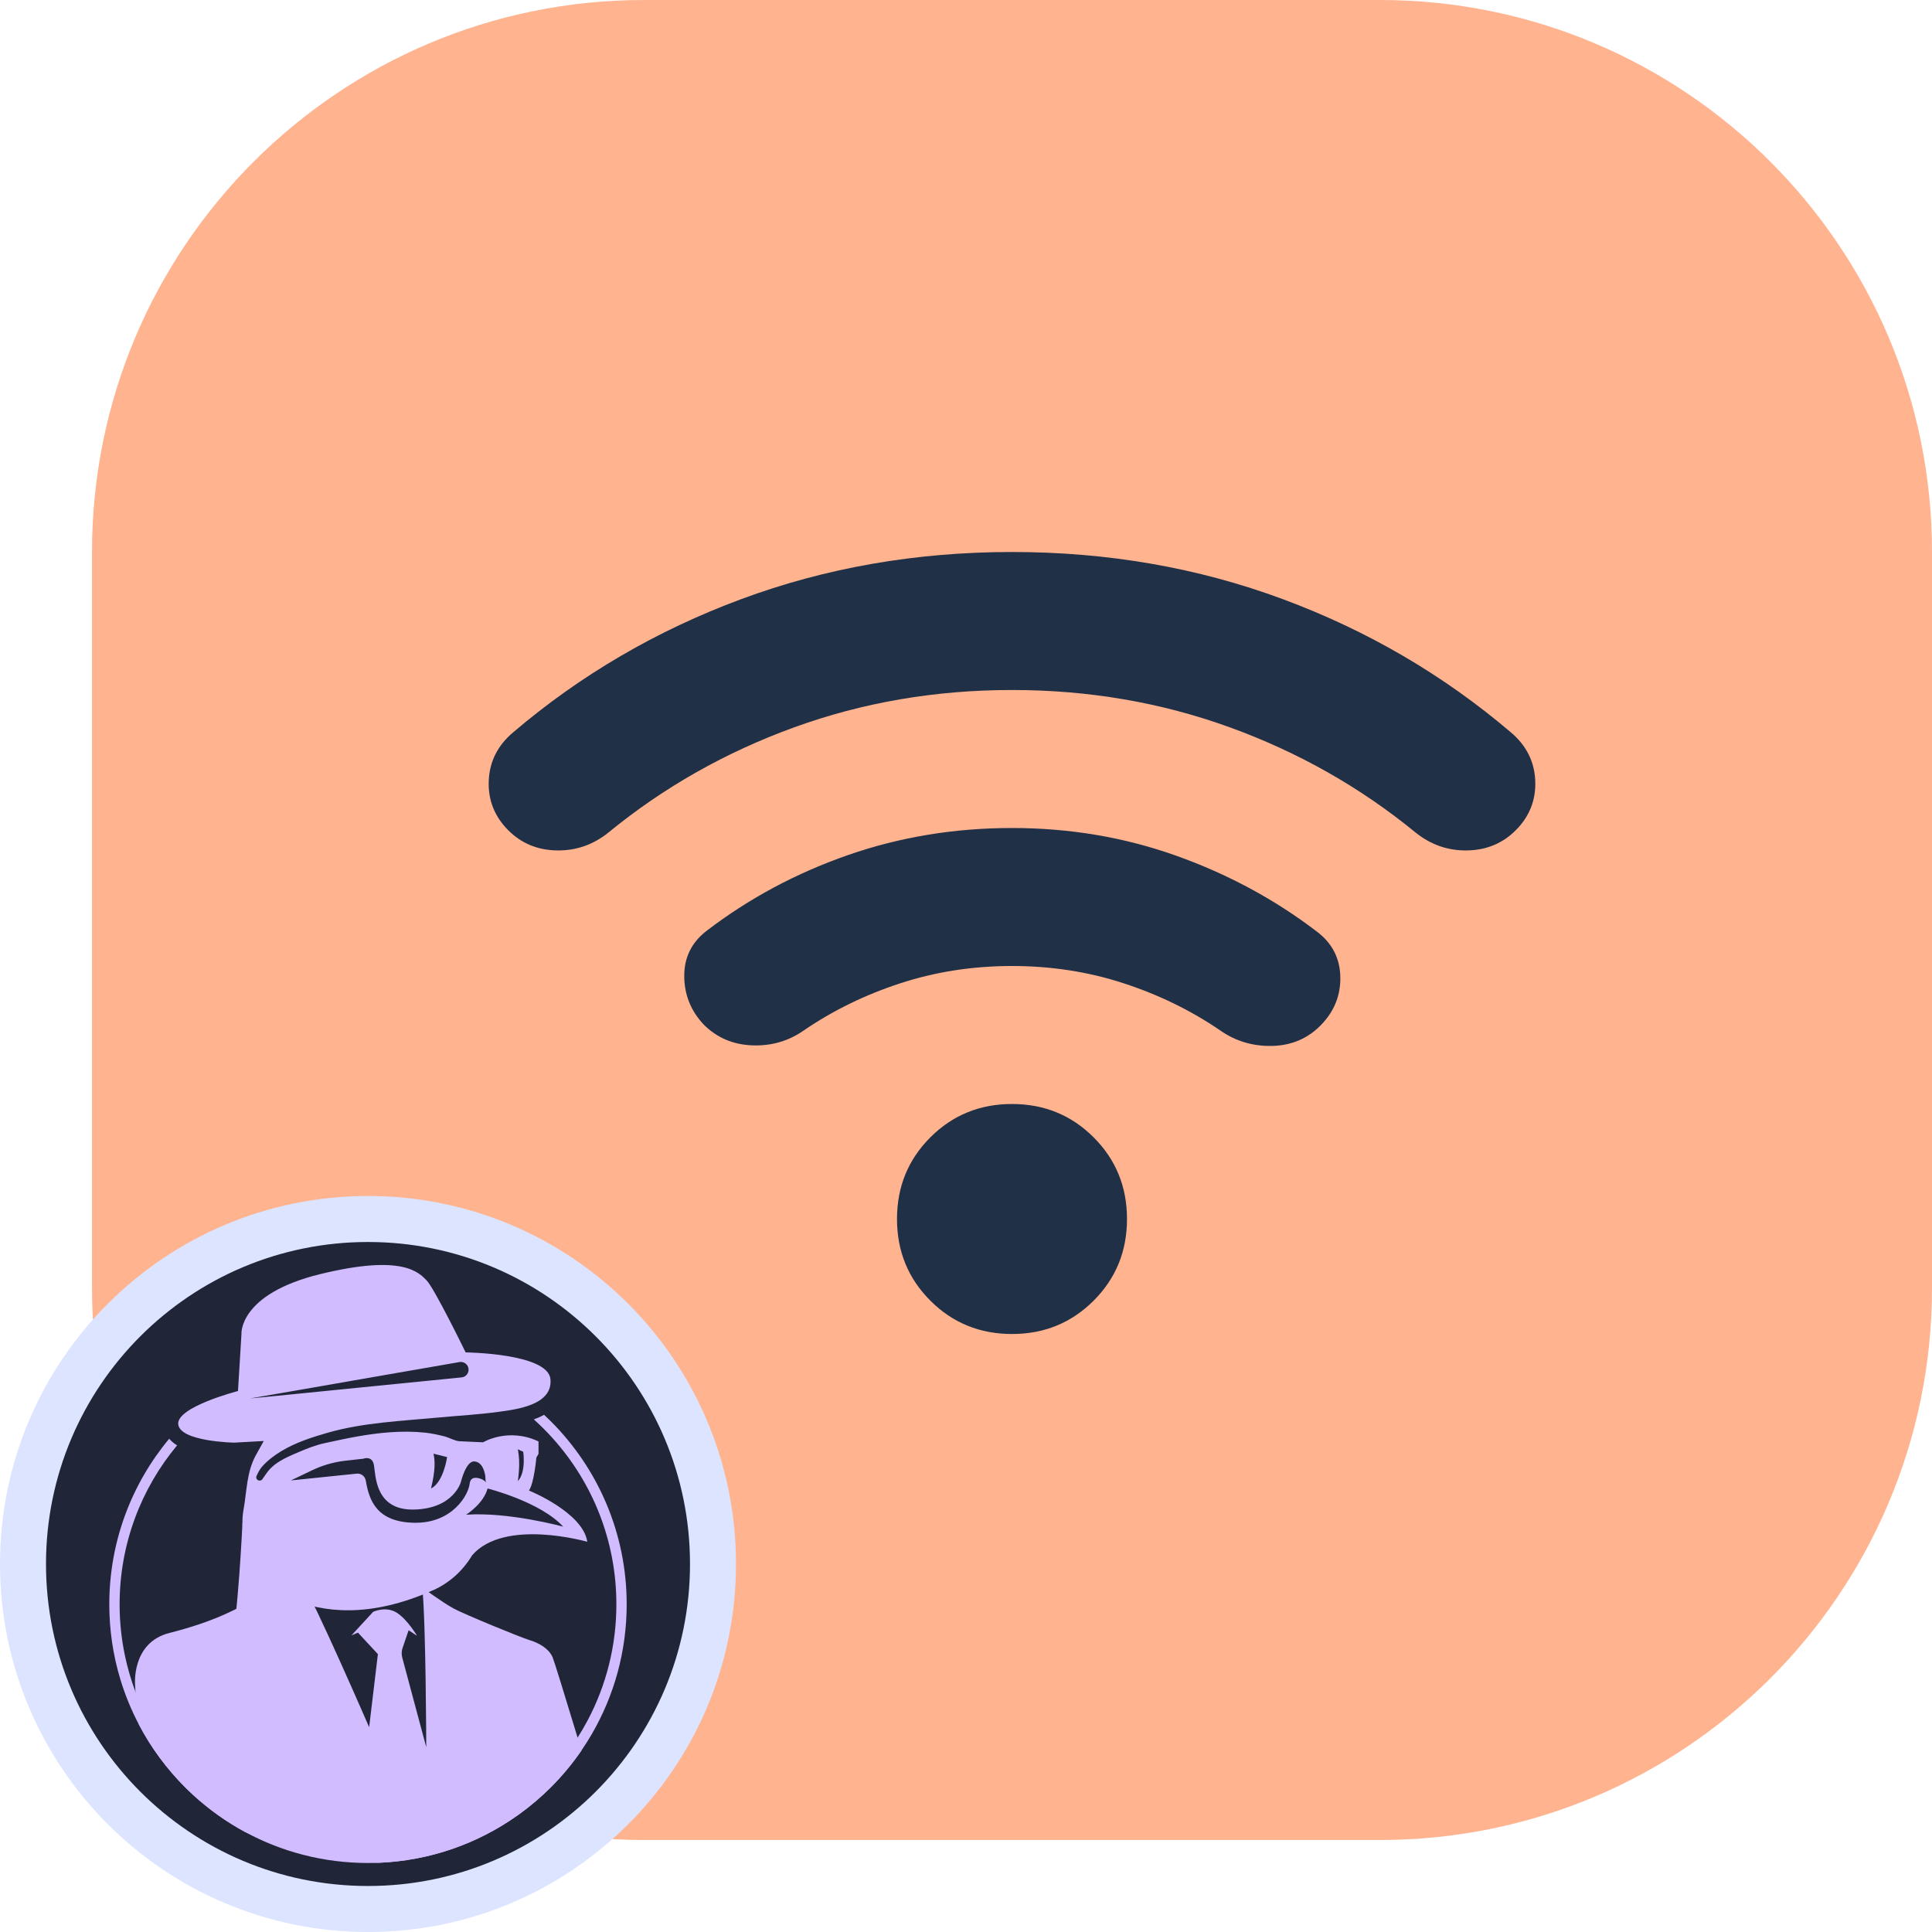
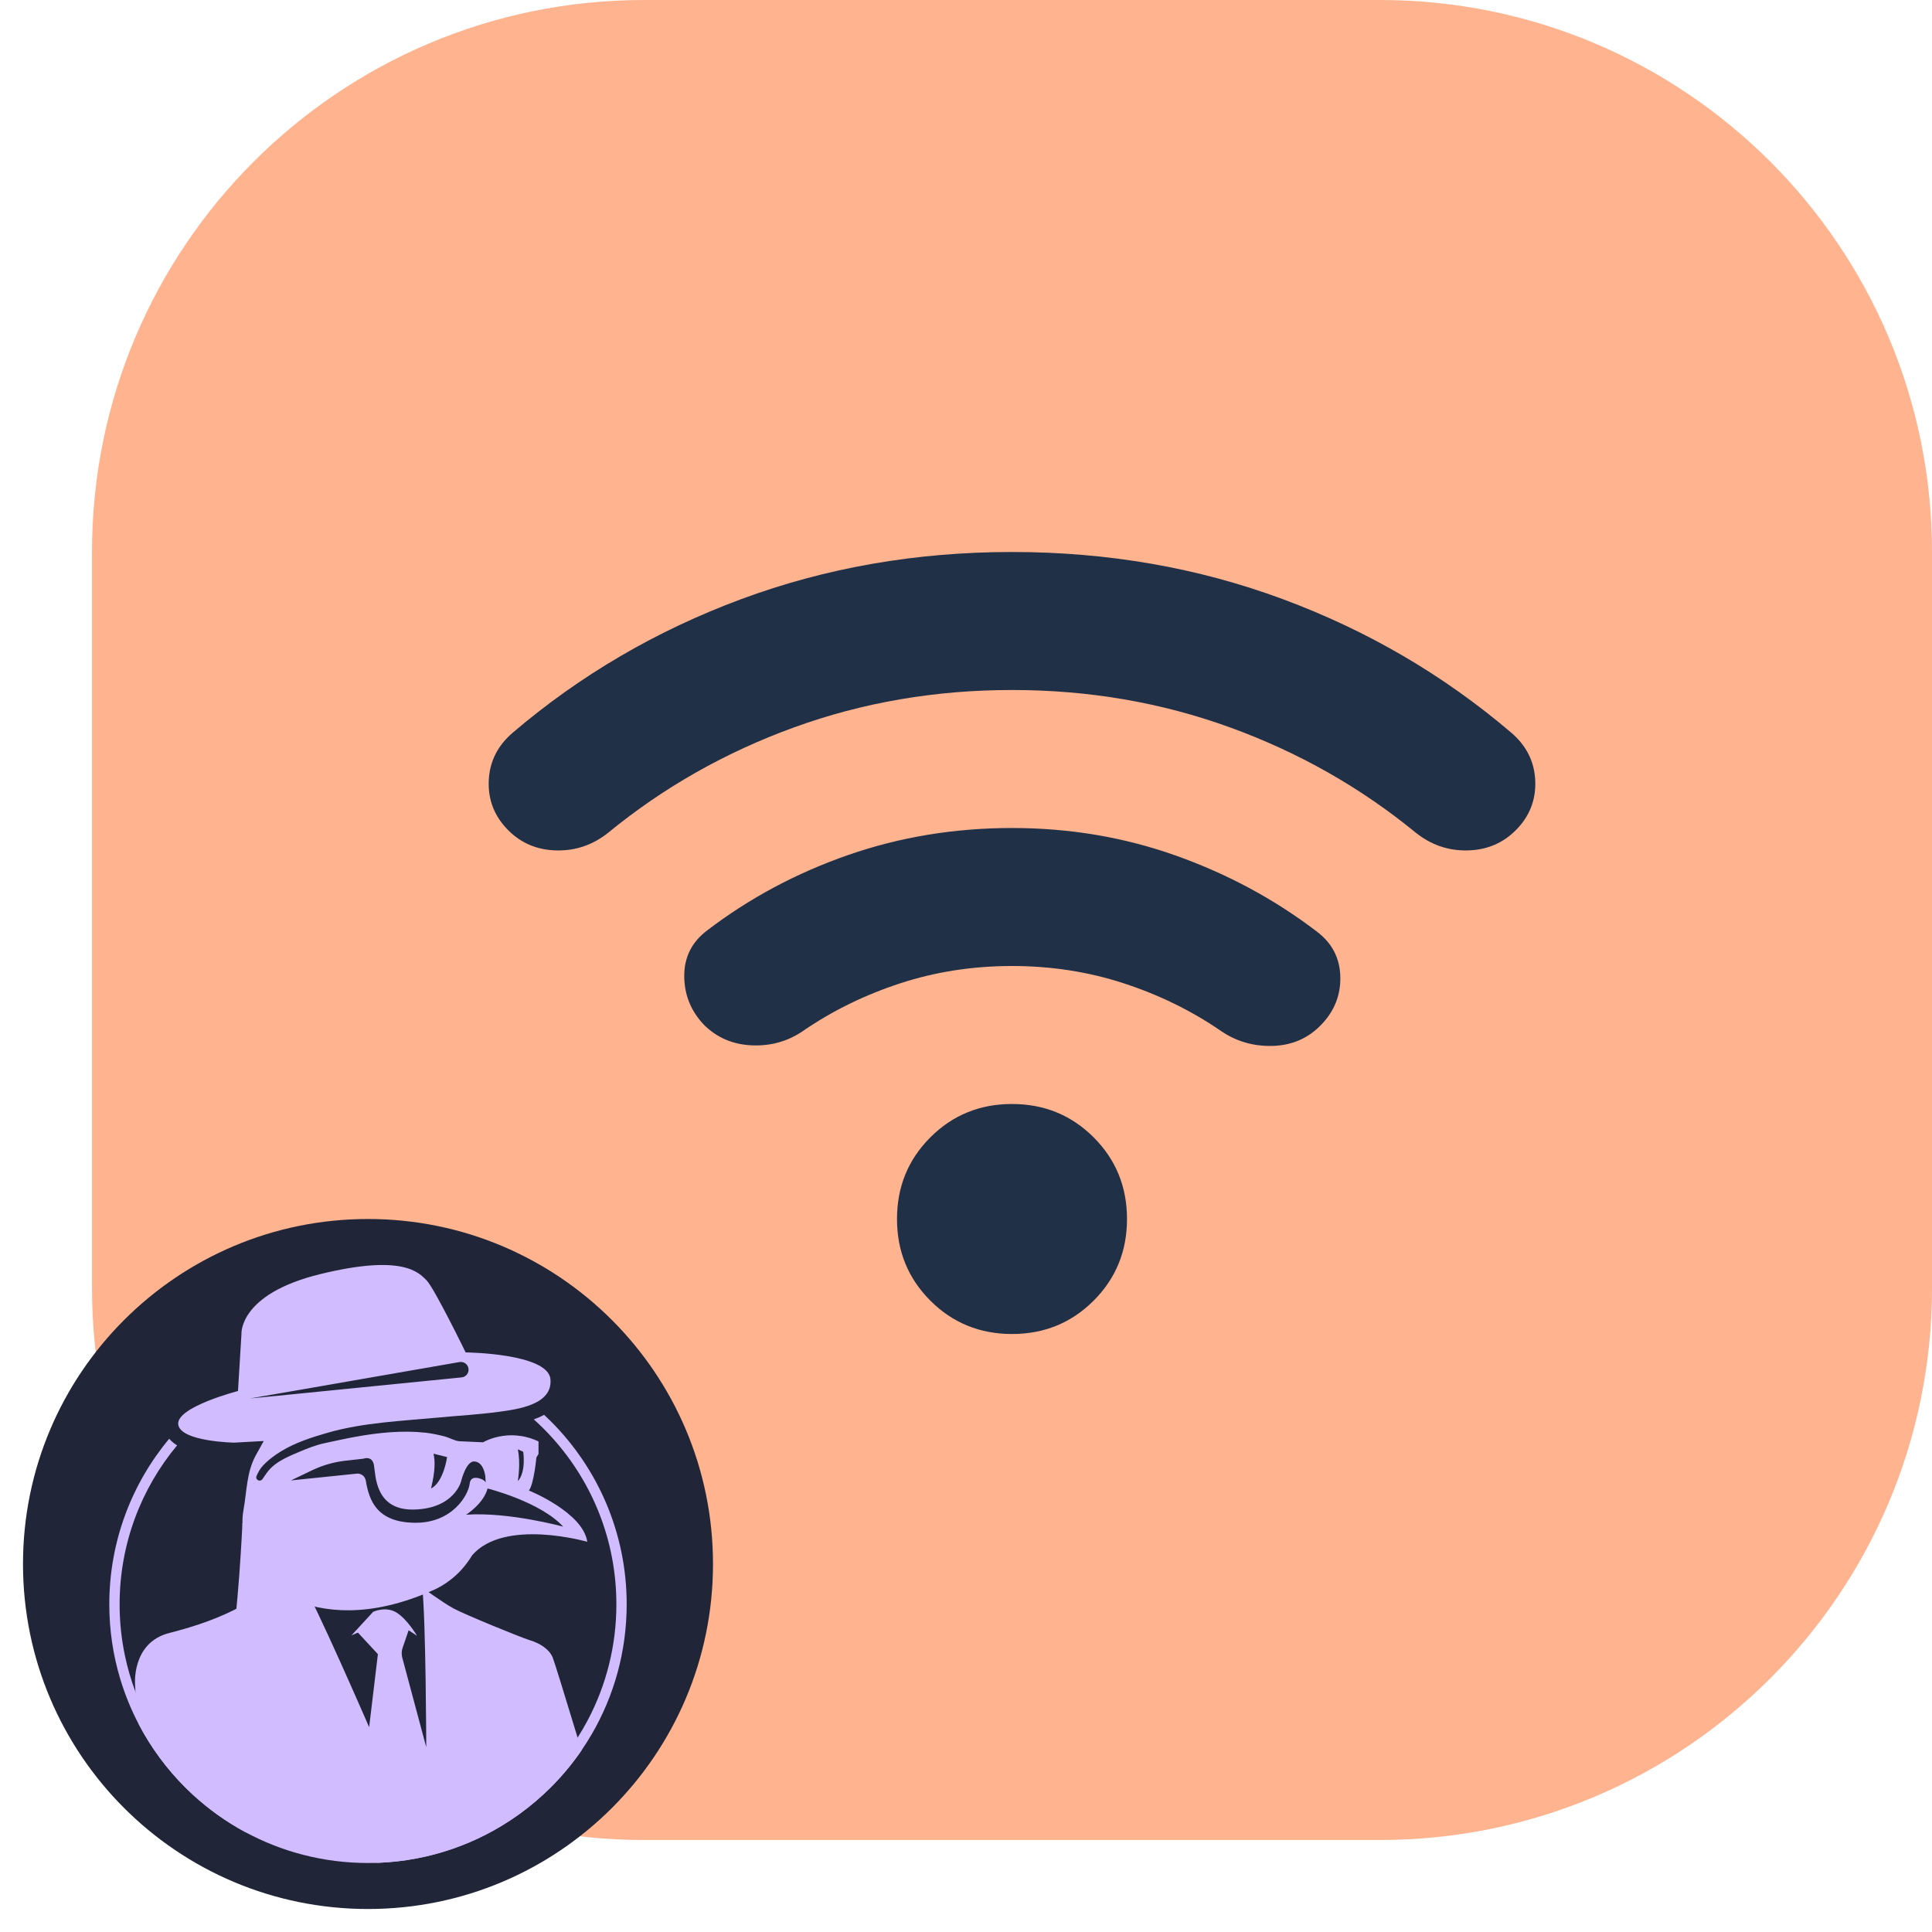
<svg xmlns="http://www.w3.org/2000/svg" width="40" height="40" viewBox="-2 0 42 42">
  <rect width="40" height="40" rx="12" fill="#ffb38f" />
  <g transform="translate(8 32) scale(0.025 -0.025)">
    <path fill="#203047" d="M480.0 120.0Q438 120 409.0 149.0Q380 178 380.0 220.0Q380 262 409.0 291.0Q438 320 480.0 320.0Q522 320 551.0 291.0Q580 262 580.0 220.0Q580 178 551.0 149.0Q522 120 480.0 120.0ZM745 470Q765 455 765.5 430.5Q766 406 748 388Q731 371 706.0 370.5Q681 370 661 384Q623 410 577.0 425.0Q531 440 480 440Q429 440 383.0 425.0Q337 410 299 384Q279 370 254.0 371.0Q229 372 212 389Q195 407 195.0 431.5Q195 456 215 471Q270 513 337.5 536.5Q405 560 480.0 560.0Q555 560 622.5 536.0Q690 512 745 470ZM914 643Q934 626 935.0 601.0Q936 576 918 558Q901 541 876.0 540.5Q851 540 831 556Q759 615 669.5 647.5Q580 680 480.0 680.0Q380 680 290.5 647.5Q201 615 129 556Q109 540 84.0 540.5Q59 541 42 558Q24 576 25.0 601.0Q26 626 46 643Q134 718 244.5 759.0Q355 800 480.0 800.0Q605 800 715.5 759.0Q826 718 914 643Z" />
  </g>
  <g id="dux-badge" transform="translate(-26 2)">
-     <circle cx="32" cy="32" r="7.5" fill="#202538" stroke="#dce4ff" stroke-width="1" />
+     <circle cx="32" cy="32" r="7.5" fill="#202538" />
    <g transform="translate(26.376 25.5) scale(0.02329119)">
      <defs id="defs1">
        <clipPath clipPathUnits="userSpaceOnUse" id="clipPath21">
          <path d="M 0,1200 H 2000 V 0 H 0 Z" transform="translate(-673.8743,-704.2584)" id="path21" />
        </clipPath>
        <clipPath clipPathUnits="userSpaceOnUse" id="clipPath25">
          <path d="M 0,1200 H 2000 V 0 H 0 Z" transform="translate(-466.3045,-703.5978)" id="path25" />
        </clipPath>
        <clipPath clipPathUnits="userSpaceOnUse" id="clipPath27">
          <path d="M 0,1200 H 2000 V 0 H 0 Z" transform="translate(-695.28,-473.9274)" id="path27" />
        </clipPath>
        <clipPath clipPathUnits="userSpaceOnUse" id="clipPath29">
          <path d="M 0,1200 H 2000 V 0 H 0 Z" transform="translate(-457.9388,-632.9906)" id="path29" />
        </clipPath>
        <clipPath clipPathUnits="userSpaceOnUse" id="clipPath31">
          <path d="M 0,1200 H 2000 V 0 H 0 Z" transform="translate(-466.3045,-703.5978)" id="path31" />
        </clipPath>
        <clipPath clipPathUnits="userSpaceOnUse" id="clipPath33">
          <path d="M 0,1200 H 2000 V 0 H 0 Z" transform="translate(-614.5172,-638.933)" id="path33" />
        </clipPath>
      </defs>
      <g id="layer-MC0" transform="translate(-486.3102,-515.0272)">
        <path id="path20" d="M 0,0 C -1.568,1.568 -3.163,3.098 -4.787,4.61 -5.944,3.966 -7.185,3.35 -8.529,2.762 -9.658,2.277 -10.815,1.82 -11.981,1.4 c 1.885,-1.689 3.742,-3.425 5.552,-5.207 0.448,-0.429 0.886,-0.868 1.325,-1.306 2.221,-2.221 4.386,-4.498 6.476,-6.84 27.639,-30.784 44.453,-71.459 44.453,-116.089 0,-29.347 -7.259,-56.977 -20.09,-81.21 -2.192,-4.134 -4.544,-8.174 -7.054,-12.102 -6.83,-10.74 -14.827,-20.669 -23.785,-29.636 -5.944,-5.944 -12.317,-11.459 -19.073,-16.498 -0.56,-0.42 -1.12,-0.83 -1.689,-1.231 -28.675,-20.893 -63.975,-33.201 -102.186,-33.201 -48.018,0 -91.464,19.456 -122.948,50.93 -0.737,0.737 -1.465,1.474 -2.174,2.221 -0.55,0.569 -1.101,1.147 -1.633,1.726 -15.545,16.553 -27.881,36.14 -36.018,57.779 -3.098,8.211 -5.58,16.712 -7.409,25.464 -2.417,11.534 -3.686,23.496 -3.686,35.758 0.01,42.326 15.117,81.097 40.246,111.246 -2.072,1.278 -3.975,2.809 -5.534,4.637 -26.174,-31.399 -41.934,-71.822 -41.934,-115.883 0,-18.187 2.678,-35.748 7.67,-52.311 3.359,-11.142 7.754,-21.835 13.092,-31.95 8.528,-16.208 19.446,-30.961 32.276,-43.801 1.251,-1.25 2.529,-2.491 3.817,-3.685 0.662,-0.644 1.334,-1.26 2.006,-1.876 10.862,-9.938 22.945,-18.578 36,-25.661 25.632,-13.913 55.016,-21.816 86.229,-21.816 2.454,0 4.908,0.047 7.334,0.14 36.056,1.446 69.424,13.427 97.054,32.976 0.569,0.392 1.148,0.793 1.698,1.204 7.82,5.655 15.164,11.925 21.966,18.718 7.904,7.904 15.07,16.526 21.406,25.773 2.556,3.723 4.973,7.558 7.25,11.477 15.499,26.697 24.382,57.723 24.382,90.812 C 53.038,-78.055 32.762,-32.762 0,0" style="fill:#D0BCFF;fill-opacity:1;fill-rule:nonzero;stroke:none" transform="matrix(1.333333,0,0,-1.333333,898.4991,660.9888)" clip-path="url(#clipPath21)" />
        <path id="path24" d="M 0,0 -0.169,-0.292 C 1.43,-0.2 3.091,-0.108 4.798,0 Z" style="fill:#D0BCFF;fill-opacity:1;fill-rule:nonzero;stroke:none" transform="matrix(1.333333,0,0,-1.333333,621.7393,661.8696)" clip-path="url(#clipPath25)" />
        <path id="path26" d="m 0,0 c -6.336,-9.247 -13.502,-17.869 -21.406,-25.773 -6.802,-6.793 -14.146,-13.063 -21.965,-18.718 -0.551,-0.411 -1.129,-0.812 -1.699,-1.204 -27.629,-19.549 -60.998,-31.53 -97.053,-32.976 -33.247,1.129 -64.852,8.762 -93.564,21.676 -13.054,7.082 -25.138,15.723 -36,25.661 -0.672,0.616 -1.343,1.232 -2.006,1.876 -1.288,1.194 -2.566,2.435 -3.816,3.685 -12.831,12.84 -23.748,27.593 -32.277,43.801 -1.092,7.651 -1.941,15.378 -2.445,23.039 -0.102,1.502 -0.186,3.004 -0.261,4.497 0,0 -2.865,29.795 23.944,36.634 26.827,6.84 65.654,19.745 87.722,50.305 0,0 0.327,-8.38 5.506,-15.779 8.034,-11.422 46.674,-100.46 46.674,-100.46 l 6.121,51.135 -13.978,15.079 -4.553,-1.987 15.228,16.544 c 0,0 8.94,4.218 16.554,-0.653 7.605,-4.899 14.146,-16.153 14.146,-16.153 l -5.879,3.892 -4.227,-12.364 c -0.756,-2.184 -0.83,-4.535 -0.233,-6.784 l 16.796,-62.687 c 0,0 -0.243,87.415 -2.781,111.685 0,0 14.221,-10.367 21.621,-14.454 7.381,-4.078 47.215,-20.407 53.738,-22.395 6.504,-1.987 13.222,-5.841 15.882,-11.916 1.026,-2.351 8.594,-26.939 17.486,-56.229 C -1.829,6.028 -0.914,3.023 0,0" style="fill:#D0BCFF;fill-opacity:1;fill-rule:nonzero;stroke:none" transform="matrix(1.333333,0,0,-1.333333,927.04,968.0968)" clip-path="url(#clipPath27)" />
        <path id="path28" d="m 0,0 c 0,0 -3.081,-67.22 -8.64,-90.616 -5.559,-23.397 30.316,0 30.316,0 l 20.9,68.629 z" style="fill:#D0BCFF;fill-opacity:1;fill-rule:nonzero;stroke:none" transform="matrix(1.333333,0,0,-1.333333,610.5851,756.0125)" clip-path="url(#clipPath29)" />
        <path id="path30" d="M 0,0 -0.169,-0.292 C 1.43,-0.2 3.091,-0.108 4.798,0 Z" style="fill:#D0BCFF;fill-opacity:1;fill-rule:nonzero;stroke:none" transform="matrix(1.333333,0,0,-1.333333,621.7393,661.8696)" clip-path="url(#clipPath31)" />
        <path id="path32" d="m 0,0 c 0,0 12.178,7.604 15.029,18.355 0,0 36.913,-9.243 52.904,-26.719 C 66.887,-8.091 29.642,2.031 0,0 m -36.152,-5.643 c -26.791,0.404 -31.781,16.05 -34.086,29.523 -0.511,2.958 -3.148,5.073 -6.13,4.883 l -46.275,-4.764 14.922,7.14 c 3.505,1.687 7.164,3.077 10.895,4.17 3.742,1.093 7.556,1.901 11.429,2.376 4.051,0.499 8.542,1.01 13.46,1.509 0,0 6.19,2.459 7.414,-4.479 1.259,-6.926 0.499,-31.864 28.287,-31.103 27.777,0.76 32.612,19.412 32.612,19.412 0,0 3.458,14.471 9.232,14.257 5.263,-0.202 7.27,-6.142 7.853,-10.479 0.142,-1.045 -0.06,-3.54 0.582,-4.324 -0.939,1.152 -2.162,2.032 -3.564,2.554 C 7.604,26.113 3.065,26.945 2.471,21.658 1.616,13.877 -9.599,-6.059 -36.152,-5.643 m 13.306,48.354 9.528,-2.377 c 0,0 -2.388,-17.5 -11.227,-21.979 -0.25,-0.13 4.194,14.281 1.699,24.356 m 59.022,3.041 3.79,-1.687 c 0,0 2.198,-14.209 -3.79,-20.577 0,0 2.174,12.474 0,22.264 m -187.451,35.63 c 12.225,2.067 24.45,4.229 36.664,6.332 l 36.663,6.392 73.303,12.748 c 2.958,0.522 5.774,-1.462 6.285,-4.408 0.522,-2.947 -1.462,-5.762 -4.42,-6.285 -0.119,-0.024 -0.261,-0.036 -0.38,-0.047 H -3.184 L -114.243,85.029 c -12.344,-1.224 -24.676,-2.495 -37.032,-3.647 M 43.97,16.93 c 3.54,4.693 5.215,23.096 5.215,23.096 l 1.497,2.518 v 8.744 C 29.381,61.327 11.869,50.682 11.869,50.682 l -16.491,0.749 c -3.112,0.142 -7.449,2.637 -10.644,3.433 -4.42,1.093 -8.804,2.068 -13.342,2.566 -16.407,1.735 -32.933,0 -49.091,-2.934 -7.021,-1.271 -13.971,-2.851 -20.957,-4.325 -6.701,-1.425 -12.878,-3.908 -19.151,-6.605 -4.313,-1.842 -8.649,-3.659 -12.641,-6.119 -2.436,-1.496 -4.741,-3.243 -6.737,-5.31 -2.126,-2.21 -3.659,-4.859 -5.476,-7.319 -1.545,-2.091 -4.907,-0.463 -4.147,2.032 0.024,0.059 0.048,0.119 0.06,0.154 0.867,2.044 2.221,4.646 3.659,6.345 3.588,4.241 8.958,8.292 13.686,11.12 10.039,6.071 21.48,9.766 32.767,12.985 24.771,7.057 51.442,8.138 77.009,10.55 14.114,1.331 28.43,2.091 42.473,4.016 12.784,1.734 37.935,4.859 36.176,22.882 -1.71,18.129 -59.355,18.712 -59.355,18.712 0,0 -21.943,45.027 -27.372,50.468 -5.418,5.418 -16.503,18.474 -74.254,4.384 -57.739,-14.078 -55.327,-42.259 -55.327,-42.259 l -2.412,-39.622 c 0,0 -43.198,-11.179 -41.832,-23.321 1.391,-12.142 39.171,-12.819 39.171,-12.819 0,0 8.577,0.439 20.696,1.152 l -5.382,-9.683 c -6.749,-12.13 -6.38,-25.258 -8.851,-38.908 -4.277,-23.631 11.963,-52.702 33.978,-62.147 21.1,-9.053 53.949,-13.782 99.012,6.368 11.085,4.954 20.328,13.282 26.66,23.618 l 0.499,0.796 c 22.728,26.125 80.574,9.386 80.574,9.386 C 81.774,1.699 43.97,16.93 43.97,16.93" style="fill:#D0BCFF;fill-opacity:1;fill-rule:nonzero;stroke:none" transform="matrix(1.333333,0,0,-1.333333,819.3563,748.0893)" clip-path="url(#clipPath33)" />
      </g>
    </g>
  </g>
</svg>
